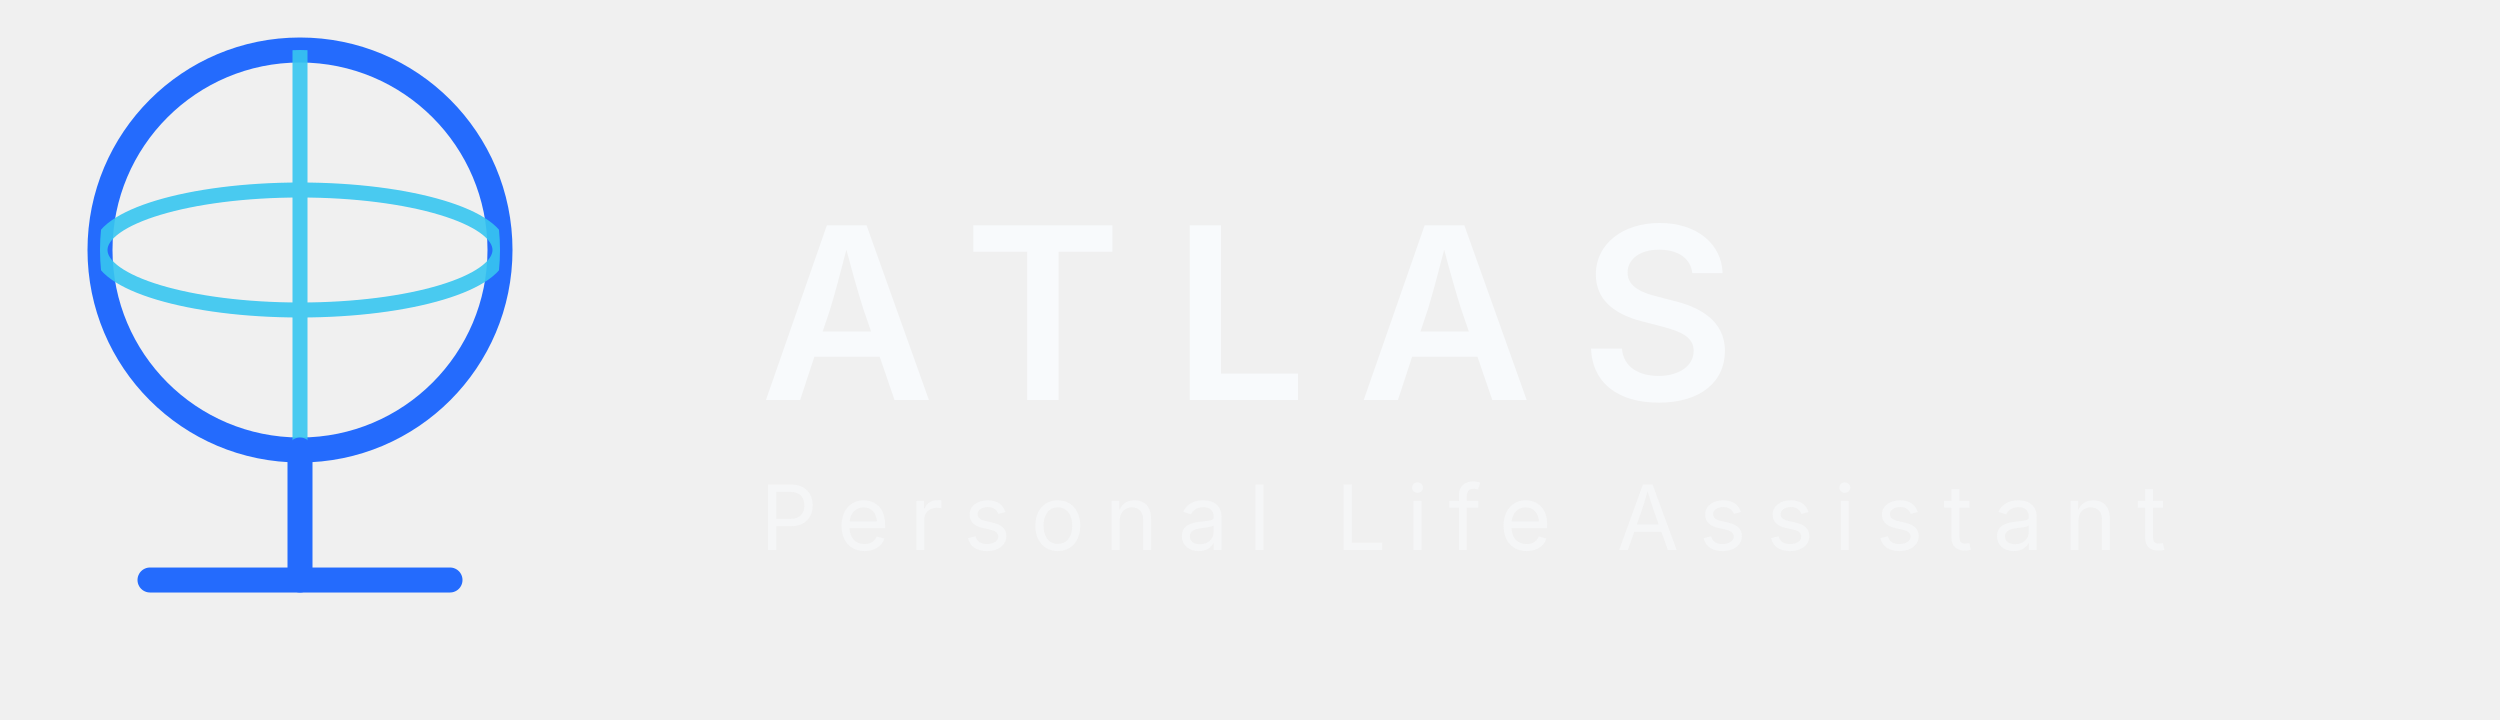
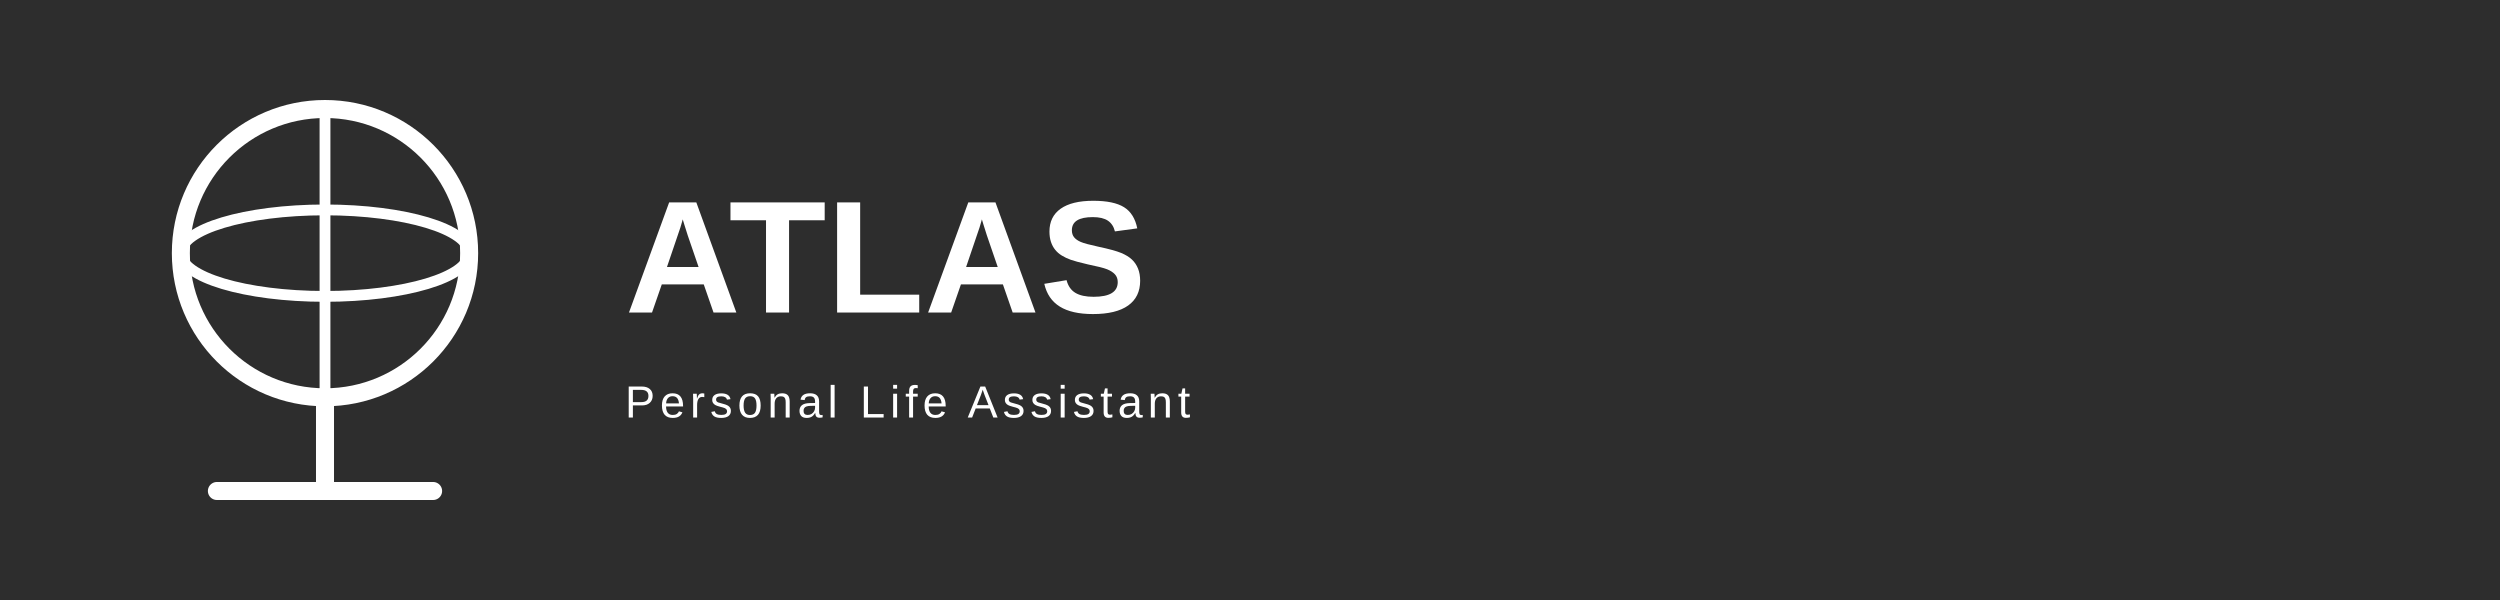
- <svg xmlns="http://www.w3.org/2000/svg" viewBox="0 0 250 72" width="250" height="72">
-   <defs>
-     <clipPath id="sc">
-       <circle cx="30" cy="25" r="20" />
-     </clipPath>
-   </defs>
-   <circle cx="30" cy="25" r="20" fill="none" stroke="#246BFD" stroke-width="2.5" stroke-linecap="round" />
-   <g clip-path="url(#sc)" opacity="0.9">
-     <ellipse cx="30" cy="25" rx="20" ry="6" fill="none" stroke="#36C5F0" stroke-width="1.5" />
-     <line x1="30" y1="5" x2="30" y2="45" stroke="#36C5F0" stroke-width="1.5" stroke-linecap="round" />
+ <svg xmlns="http://www.w3.org/2000/svg" width="1000" height="240" viewBox="0 0 1000 240">
+   <rect width="1000" height="240" fill="#2D2D2D" />
+   <g transform="translate(43.5135 29.1892) scale(2.88288)">
+     <defs>
+       <clipPath id="sphere">
+         <circle cx="30" cy="25" r="20" />
+       </clipPath>
+     </defs>
+     <circle cx="30" cy="25" r="20" fill="none" stroke="#FFFFFF" stroke-width="2.5" />
+     <g clip-path="url(#sphere)" fill="none" stroke="#FFFFFF" stroke-width="1.5">
+       <ellipse cx="30" cy="25" rx="20" ry="6" />
+       <line x1="30" y1="5" x2="30" y2="45" />
+     </g>
+     <g stroke="#FFFFFF" stroke-width="2.5" stroke-linecap="round">
+       <line x1="30" y1="45" x2="30" y2="58" />
+       <line x1="15" y1="58" x2="45" y2="58" />
+     </g>
  </g>
-   <line x1="30" y1="45" x2="30" y2="58" stroke="#246BFD" stroke-width="2.5" stroke-linecap="round" />
-   <line x1="15" y1="58" x2="45" y2="58" stroke="#246BFD" stroke-width="2.5" stroke-linecap="round" />
-   <text x="76" y="40" font-family="Inter, &quot;Avenir Next&quot;, Avenir, &quot;Segoe UI&quot;, Helvetica, Arial, sans-serif" font-size="24" font-weight="600" letter-spacing="5" fill="#F8FAFC">ATLAS</text>
-   <text x="76" y="55" font-family="Inter, &quot;Avenir Next&quot;, Avenir, &quot;Segoe UI&quot;, Helvetica, Arial, sans-serif" font-size="9" font-weight="400" letter-spacing="2" fill="rgba(248,250,252,0.6)">Personal Life Assistant</text>
+   <g font-family="Arial, Helvetica, sans-serif" text-anchor="start">
+     <text x="250" y="125" font-size="64" font-weight="600" fill="#FFFFFF">ATLAS</text>
+     <text x="250" y="167" font-size="18" letter-spacing="2" fill="#FFFFFF">Personal Life Assistant</text>
+   </g>
</svg>
